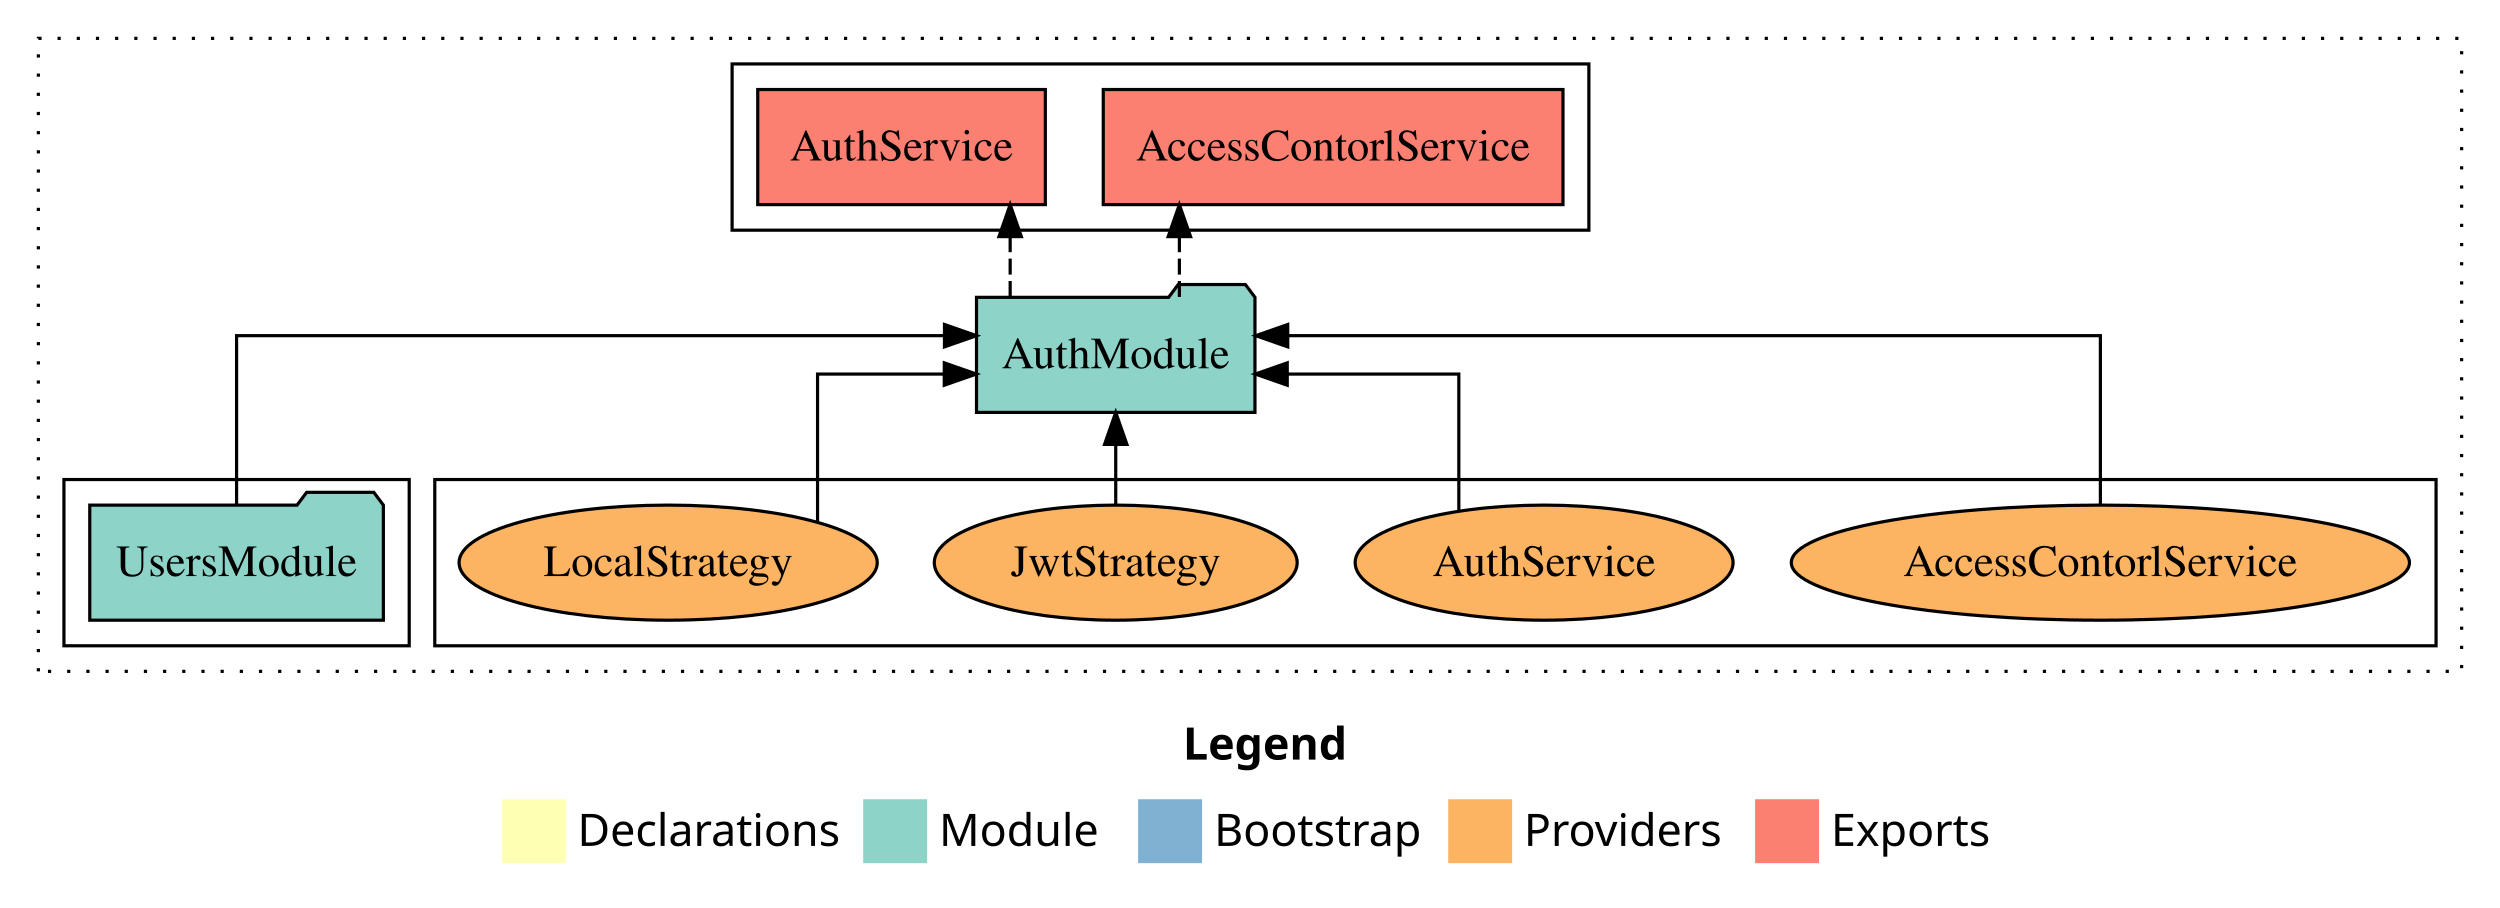
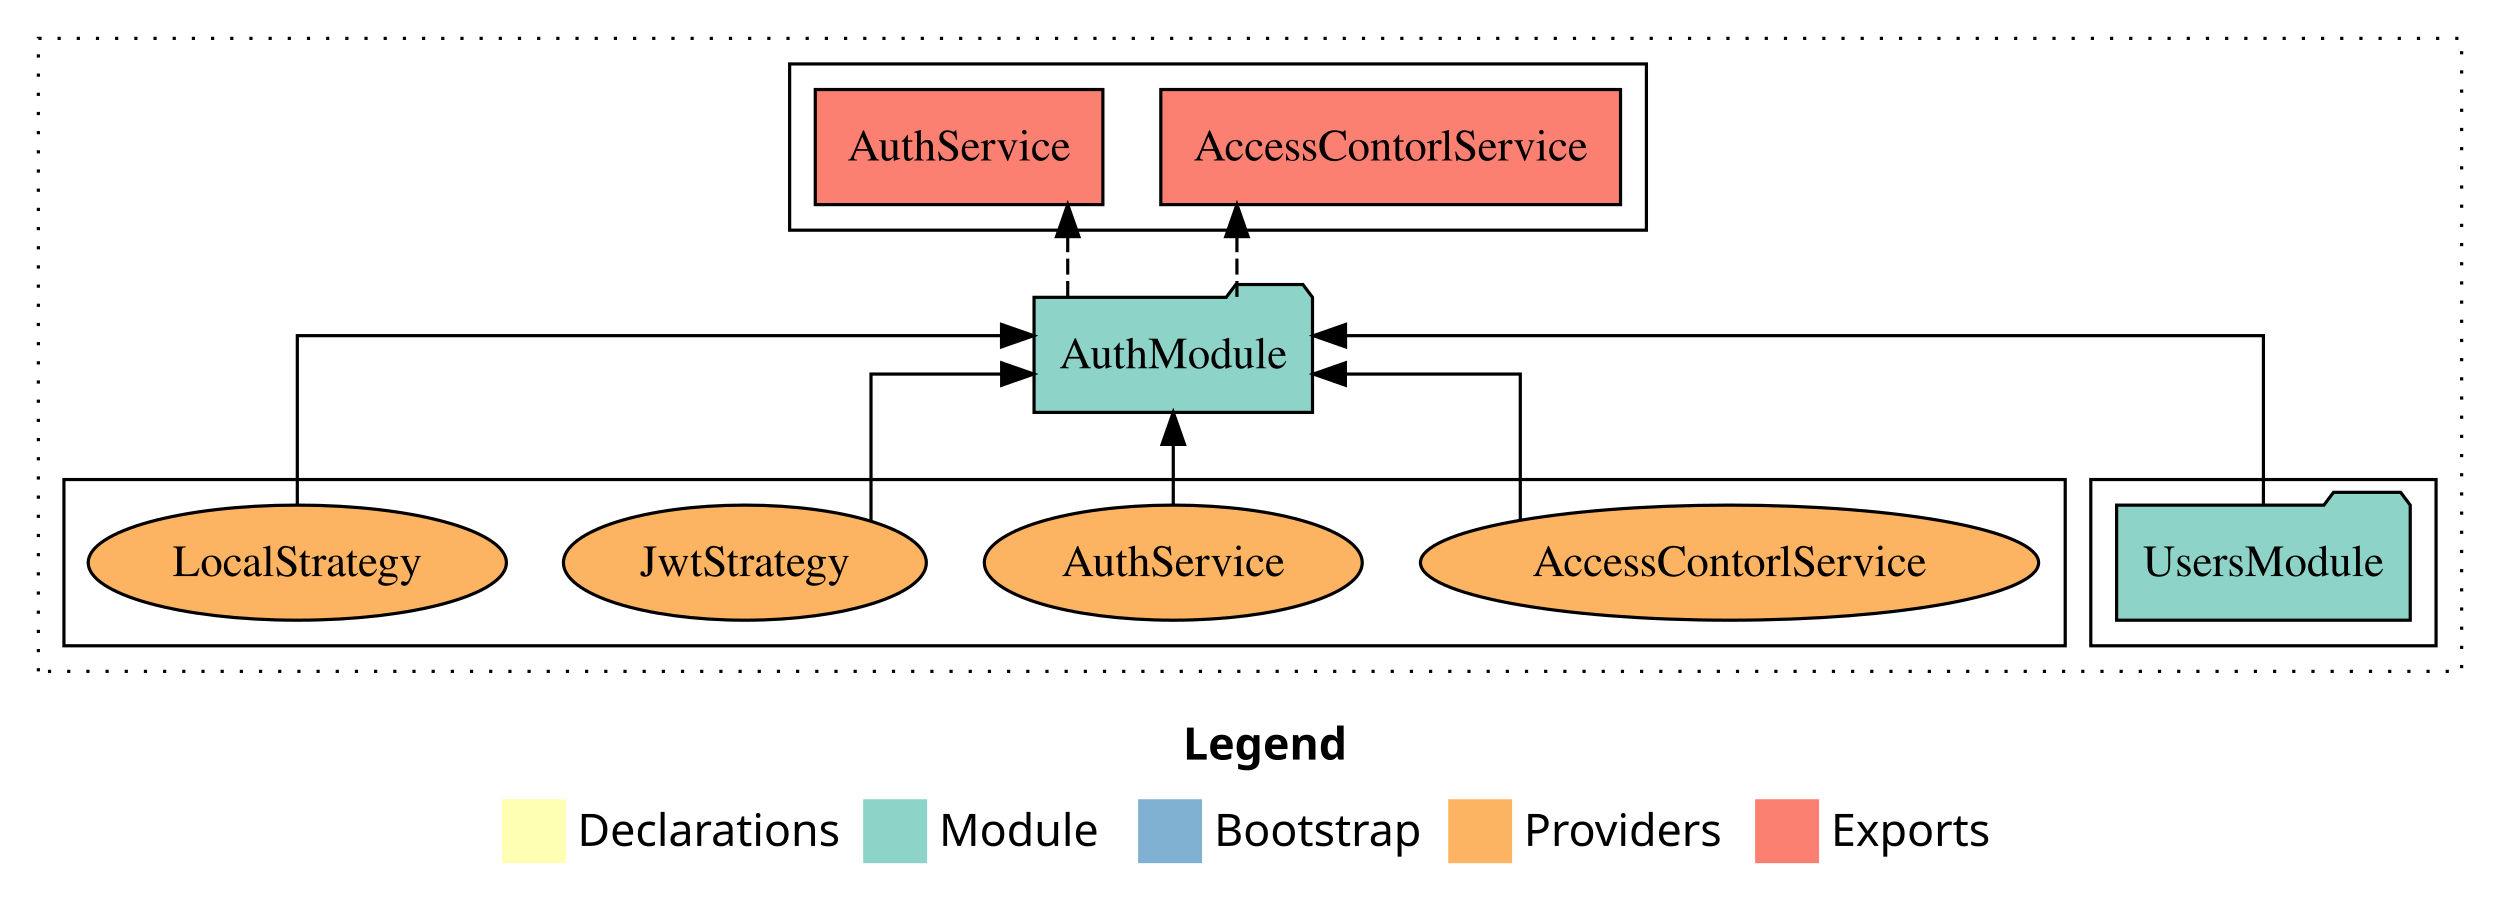
<svg xmlns="http://www.w3.org/2000/svg" width="782pt" height="284pt" viewBox="0.00 0.00 782.00 284.00">
  <g id="graph0" class="graph" transform="scale(1 1) rotate(0) translate(4 280)">
    <polygon fill="white" stroke="transparent" points="-4,4 -4,-280 778,-280 778,4 -4,4" />
    <text text-anchor="start" x="366.01" y="-42.4" font-family="Times-12" font-weight="bold" font-size="14.00">Legend</text>
    <polygon fill="#ffffb3" stroke="transparent" points="153,-10 153,-30 173,-30 173,-10 153,-10" />
    <text text-anchor="start" x="176.63" y="-15.4" font-family="Times-12" font-size="14.00">  Declarations</text>
    <polygon fill="#8dd3c7" stroke="transparent" points="266,-10 266,-30 286,-30 286,-10 266,-10" />
    <text text-anchor="start" x="289.73" y="-15.4" font-family="Times-12" font-size="14.00">  Module</text>
    <polygon fill="#80b1d3" stroke="transparent" points="352,-10 352,-30 372,-30 372,-10 352,-10" />
    <text text-anchor="start" x="375.78" y="-15.4" font-family="Times-12" font-size="14.00">  Bootstrap</text>
    <polygon fill="#fdb462" stroke="transparent" points="449,-10 449,-30 469,-30 469,-10 449,-10" />
    <text text-anchor="start" x="472.67" y="-15.4" font-family="Times-12" font-size="14.00">  Providers</text>
    <polygon fill="#fb8072" stroke="transparent" points="545,-10 545,-30 565,-30 565,-10 545,-10" />
    <text text-anchor="start" x="568.73" y="-15.4" font-family="Times-12" font-size="14.00">  Exports</text>
    <g id="clust1" class="cluster">
      <polygon fill="none" stroke="black" stroke-dasharray="1,5" points="8,-70 8,-268 766,-268 766,-70 8,-70" />
    </g>
-     <g id="clust6" class="cluster">
-       <polygon fill="none" stroke="black" points="132,-78 132,-130 758,-130 758,-78 132,-78" />
-     </g>
    <g id="clust3" class="cluster">
-       <polygon fill="none" stroke="black" points="16,-78 16,-130 124,-130 124,-78 16,-78" />
+       <polygon fill="none" stroke="black" points="650,-78 650,-130 758,-130 758,-78 650,-78" />
    </g>
    <g id="clust4" class="cluster">
-       <polygon fill="none" stroke="black" points="225,-208 225,-260 493,-260 493,-208 225,-208" />
+       <polygon fill="none" stroke="black" points="243,-208 243,-260 511,-260 511,-208 243,-208" />
+     </g>
+     <g id="clust6" class="cluster">
+       <polygon fill="none" stroke="black" points="16,-78 16,-130 642,-130 642,-78 16,-78" />
    </g>
    <g id="node1" class="node">
-       <polygon fill="#8dd3c7" stroke="black" points="115.92,-122 112.92,-126 91.92,-126 88.92,-122 24.08,-122 24.08,-86 115.92,-86 115.92,-122" />
-       <text text-anchor="middle" x="70" y="-99.8" font-family="Times,serif" font-size="14.00">UsersModule</text>
+       <polygon fill="#8dd3c7" stroke="black" points="749.92,-122 746.92,-126 725.92,-126 722.92,-122 658.08,-122 658.08,-86 749.92,-86 749.92,-122" />
+       <text text-anchor="middle" x="704" y="-99.8" font-family="Times,serif" font-size="14.00">UsersModule</text>
    </g>
    <g id="node2" class="node">
-       <polygon fill="#8dd3c7" stroke="black" points="388.55,-187 385.55,-191 364.55,-191 361.55,-187 301.45,-187 301.45,-151 388.55,-151 388.55,-187" />
-       <text text-anchor="middle" x="345" y="-164.8" font-family="Times,serif" font-size="14.00">AuthModule</text>
+       <polygon fill="#8dd3c7" stroke="black" points="406.55,-187 403.55,-191 382.55,-191 379.55,-187 319.45,-187 319.45,-151 406.55,-151 406.55,-187" />
+       <text text-anchor="middle" x="363" y="-164.8" font-family="Times,serif" font-size="14.00">AuthModule</text>
    </g>
    <g id="edge1" class="edge">
-       <path fill="none" stroke="black" d="M70,-122.28C70,-143.32 70,-175 70,-175 70,-175 291.43,-175 291.43,-175" />
-       <polygon fill="black" stroke="black" points="291.43,-178.5 301.43,-175 291.43,-171.5 291.43,-178.5" />
+       <path fill="none" stroke="black" d="M704,-122.28C704,-143.32 704,-175 704,-175 704,-175 416.88,-175 416.88,-175" />
+       <polygon fill="black" stroke="black" points="416.88,-171.5 406.88,-175 416.88,-178.5 416.88,-171.5" />
    </g>
    <g id="node3" class="node">
-       <polygon fill="#fb8072" stroke="black" points="484.9,-252 341.1,-252 341.1,-216 484.9,-216 484.9,-252" />
-       <text text-anchor="middle" x="413" y="-229.8" font-family="Times,serif" font-size="14.00">AccessContorlService </text>
+       <polygon fill="#fb8072" stroke="black" points="502.9,-252 359.1,-252 359.1,-216 502.9,-216 502.9,-252" />
+       <text text-anchor="middle" x="431" y="-229.8" font-family="Times,serif" font-size="14.00">AccessContorlService </text>
    </g>
    <g id="edge2" class="edge">
-       <path fill="none" stroke="black" stroke-dasharray="5,2" d="M364.91,-187.11C364.91,-187.11 364.91,-205.99 364.91,-205.99" />
-       <polygon fill="black" stroke="black" points="361.41,-205.99 364.91,-215.99 368.41,-205.99 361.41,-205.99" />
+       <path fill="none" stroke="black" stroke-dasharray="5,2" d="M382.91,-187.11C382.91,-187.11 382.91,-205.99 382.91,-205.99" />
+       <polygon fill="black" stroke="black" points="379.41,-205.99 382.91,-215.99 386.41,-205.99 379.41,-205.99" />
    </g>
    <g id="node4" class="node">
-       <polygon fill="#fb8072" stroke="black" points="322.98,-252 233.02,-252 233.02,-216 322.98,-216 322.98,-252" />
-       <text text-anchor="middle" x="278" y="-229.8" font-family="Times,serif" font-size="14.00">AuthService </text>
+       <polygon fill="#fb8072" stroke="black" points="340.98,-252 251.02,-252 251.02,-216 340.98,-216 340.98,-252" />
+       <text text-anchor="middle" x="296" y="-229.8" font-family="Times,serif" font-size="14.00">AuthService </text>
    </g>
    <g id="edge3" class="edge">
-       <path fill="none" stroke="black" stroke-dasharray="5,2" d="M311.98,-187.11C311.98,-187.11 311.98,-205.99 311.98,-205.99" />
-       <polygon fill="black" stroke="black" points="308.48,-205.99 311.98,-215.99 315.48,-205.99 308.48,-205.99" />
+       <path fill="none" stroke="black" stroke-dasharray="5,2" d="M329.98,-187.11C329.98,-187.11 329.98,-205.99 329.98,-205.99" />
+       <polygon fill="black" stroke="black" points="326.48,-205.99 329.98,-215.99 333.48,-205.99 326.48,-205.99" />
    </g>
    <g id="node5" class="node">
-       <ellipse fill="#fdb462" stroke="black" cx="653" cy="-104" rx="96.68" ry="18" />
-       <text text-anchor="middle" x="653" y="-99.8" font-family="Times,serif" font-size="14.00">AccessContorlService</text>
+       <ellipse fill="#fdb462" stroke="black" cx="537" cy="-104" rx="96.68" ry="18" />
+       <text text-anchor="middle" x="537" y="-99.8" font-family="Times,serif" font-size="14.00">AccessContorlService</text>
    </g>
    <g id="edge4" class="edge">
-       <path fill="none" stroke="black" d="M653,-122.28C653,-143.32 653,-175 653,-175 653,-175 398.8,-175 398.8,-175" />
-       <polygon fill="black" stroke="black" points="398.8,-171.5 388.8,-175 398.8,-178.5 398.8,-171.5" />
+       <path fill="none" stroke="black" d="M471.55,-117.39C471.55,-134.8 471.55,-163 471.55,-163 471.55,-163 416.84,-163 416.84,-163" />
+       <polygon fill="black" stroke="black" points="416.84,-159.5 406.84,-163 416.84,-166.5 416.84,-159.5" />
    </g>
    <g id="node6" class="node">
-       <ellipse fill="#fdb462" stroke="black" cx="479" cy="-104" rx="59.11" ry="18" />
-       <text text-anchor="middle" x="479" y="-99.8" font-family="Times,serif" font-size="14.00">AuthService</text>
+       <ellipse fill="#fdb462" stroke="black" cx="363" cy="-104" rx="59.11" ry="18" />
+       <text text-anchor="middle" x="363" y="-99.8" font-family="Times,serif" font-size="14.00">AuthService</text>
    </g>
    <g id="edge5" class="edge">
-       <path fill="none" stroke="black" d="M452.32,-120.12C452.32,-137.59 452.32,-163 452.32,-163 452.32,-163 398.65,-163 398.65,-163" />
-       <polygon fill="black" stroke="black" points="398.65,-159.5 388.65,-163 398.65,-166.5 398.65,-159.5" />
+       <path fill="none" stroke="black" d="M363,-122.11C363,-122.11 363,-140.99 363,-140.99" />
+       <polygon fill="black" stroke="black" points="359.5,-140.99 363,-150.99 366.5,-140.99 359.5,-140.99" />
    </g>
    <g id="node7" class="node">
-       <ellipse fill="#fdb462" stroke="black" cx="345" cy="-104" rx="56.76" ry="18" />
-       <text text-anchor="middle" x="345" y="-99.8" font-family="Times,serif" font-size="14.00">JwtStrategy</text>
+       <ellipse fill="#fdb462" stroke="black" cx="229" cy="-104" rx="56.76" ry="18" />
+       <text text-anchor="middle" x="229" y="-99.8" font-family="Times,serif" font-size="14.00">JwtStrategy</text>
    </g>
    <g id="edge6" class="edge">
-       <path fill="none" stroke="black" d="M345,-122.11C345,-122.11 345,-140.99 345,-140.99" />
-       <polygon fill="black" stroke="black" points="341.5,-140.99 345,-150.99 348.5,-140.99 341.5,-140.99" />
+       <path fill="none" stroke="black" d="M268.45,-117.09C268.45,-134.48 268.45,-163 268.45,-163 268.45,-163 309.32,-163 309.32,-163" />
+       <polygon fill="black" stroke="black" points="309.32,-166.5 319.32,-163 309.32,-159.5 309.32,-166.5" />
    </g>
    <g id="node8" class="node">
-       <ellipse fill="#fdb462" stroke="black" cx="205" cy="-104" rx="65.41" ry="18" />
-       <text text-anchor="middle" x="205" y="-99.8" font-family="Times,serif" font-size="14.00">LocalStrategy</text>
+       <ellipse fill="#fdb462" stroke="black" cx="89" cy="-104" rx="65.41" ry="18" />
+       <text text-anchor="middle" x="89" y="-99.8" font-family="Times,serif" font-size="14.00">LocalStrategy</text>
    </g>
    <g id="edge7" class="edge">
-       <path fill="none" stroke="black" d="M251.73,-116.8C251.73,-134.15 251.73,-163 251.73,-163 251.73,-163 291.37,-163 291.37,-163" />
-       <polygon fill="black" stroke="black" points="291.37,-166.5 301.37,-163 291.37,-159.5 291.37,-166.5" />
+       <path fill="none" stroke="black" d="M89,-122.28C89,-143.32 89,-175 89,-175 89,-175 309.28,-175 309.28,-175" />
+       <polygon fill="black" stroke="black" points="309.28,-178.5 319.28,-175 309.28,-171.5 309.28,-178.5" />
    </g>
  </g>
</svg>
